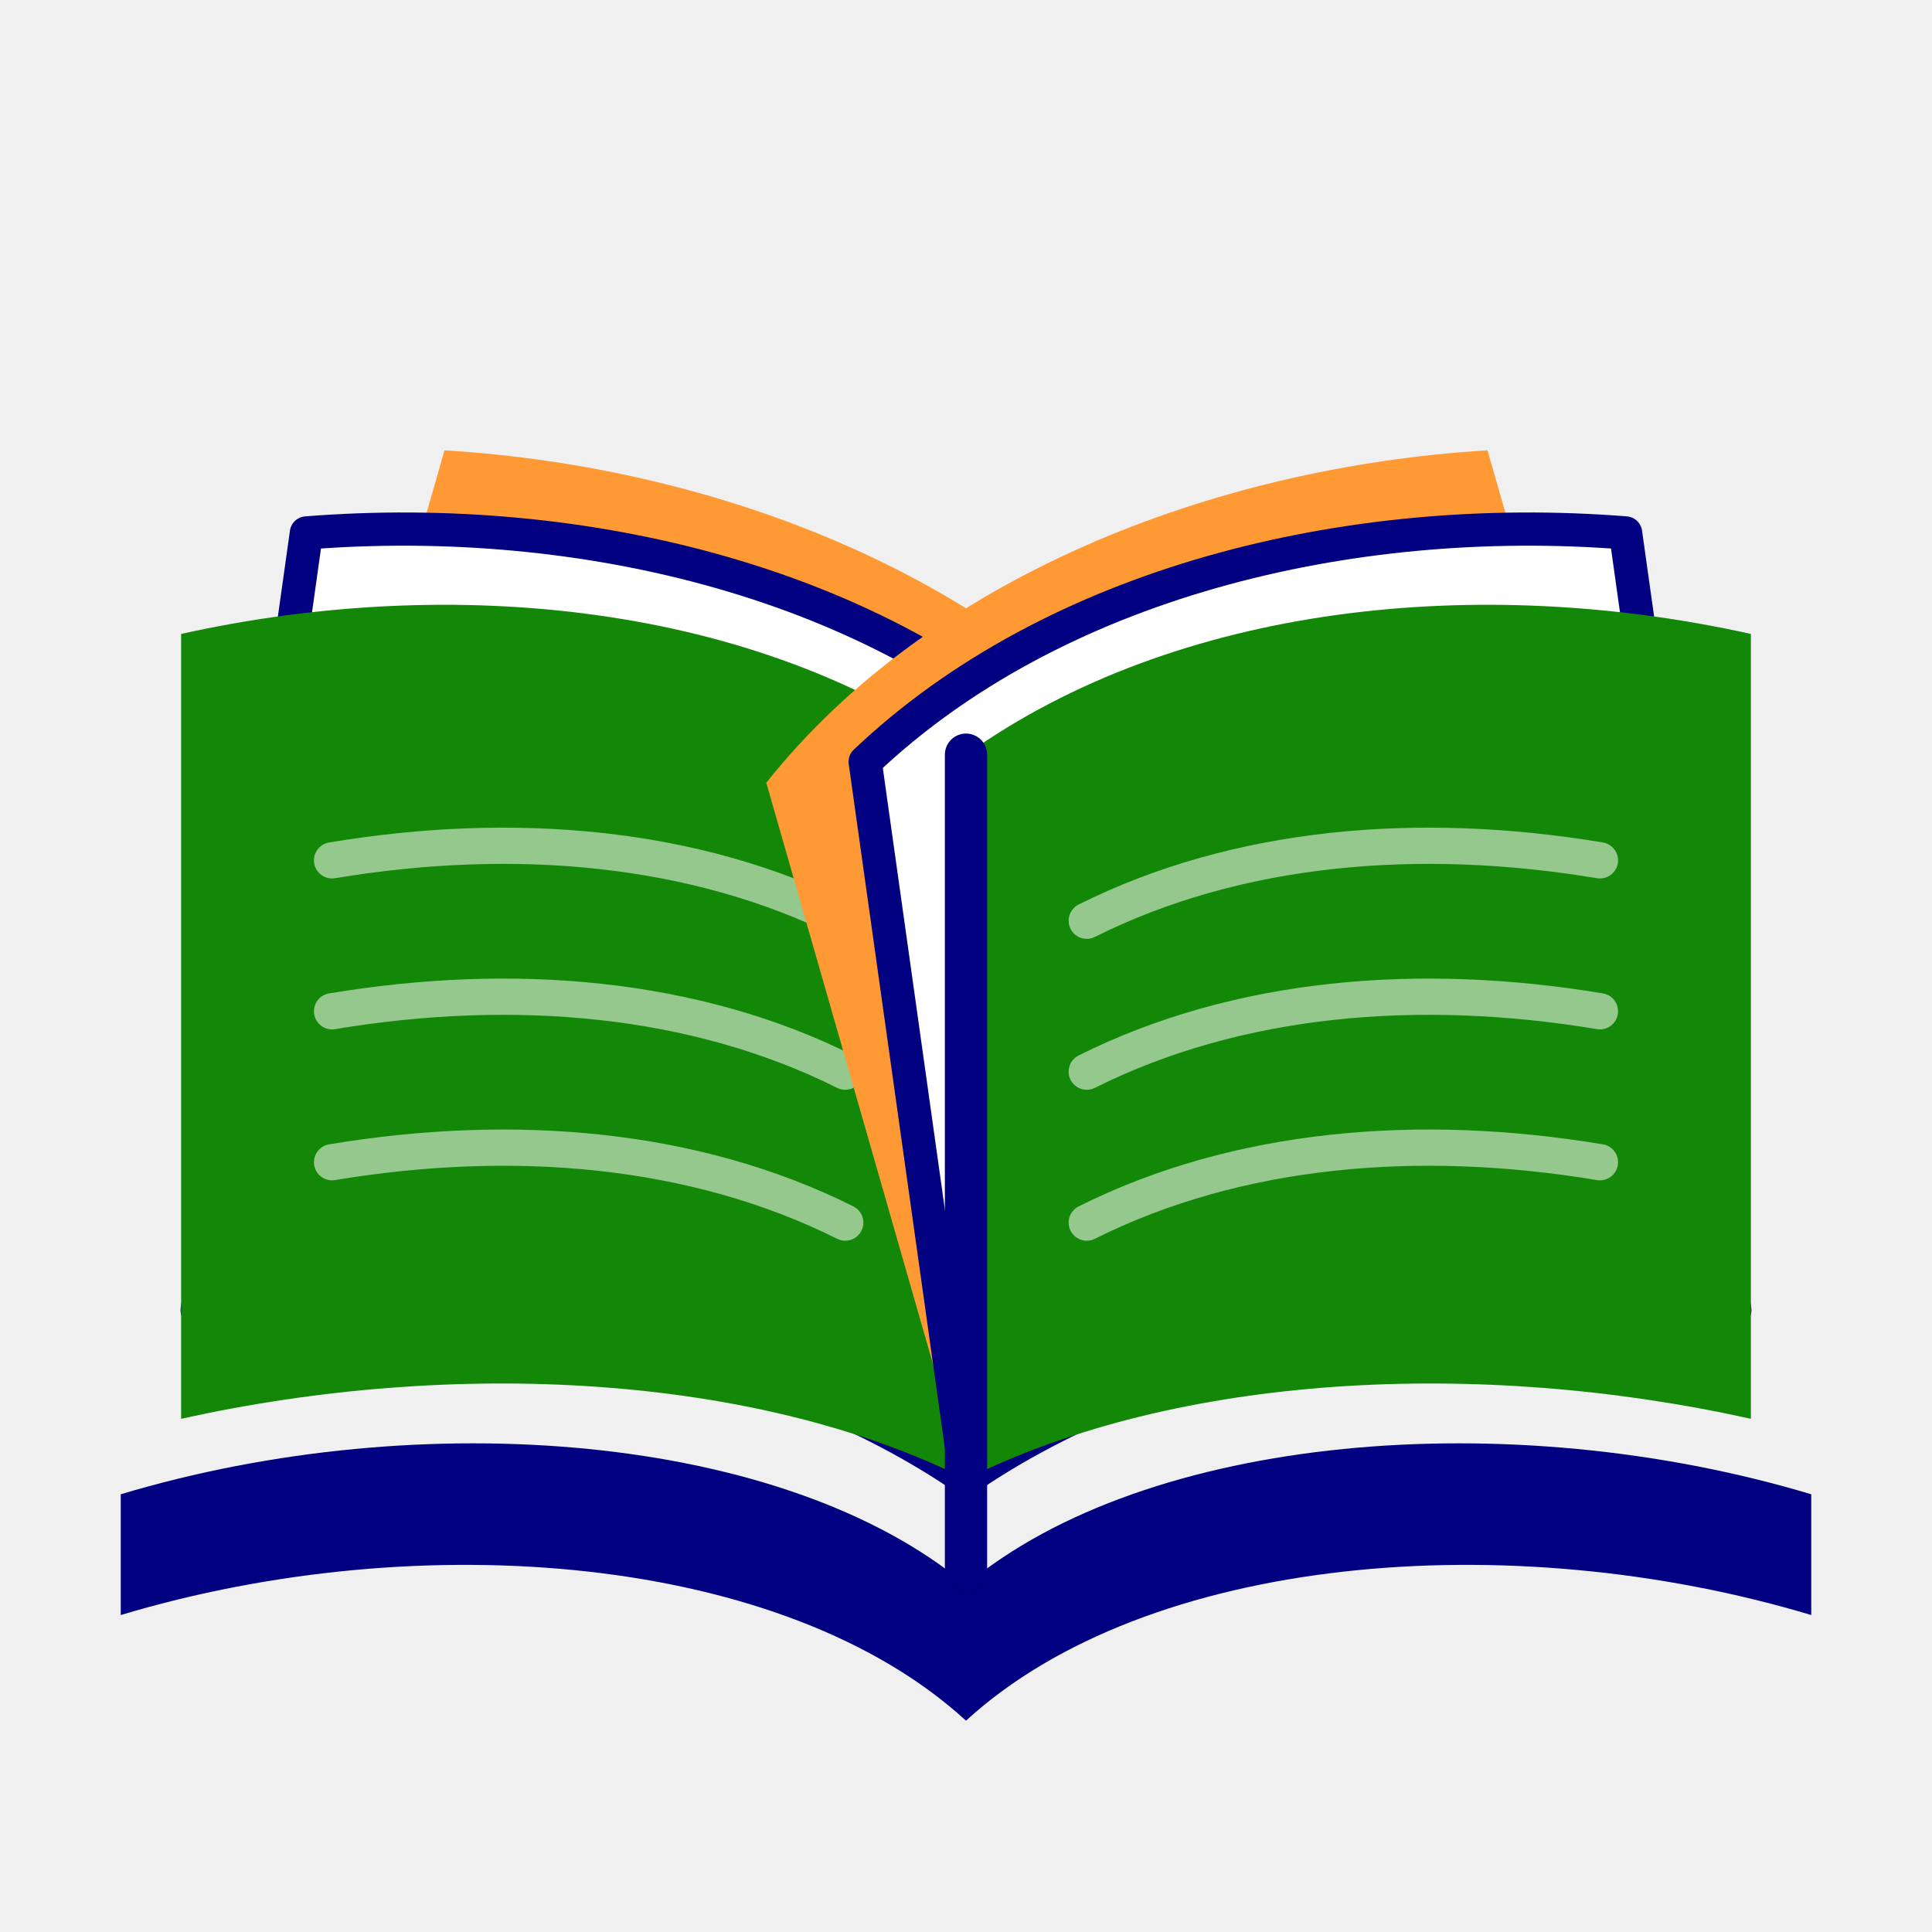
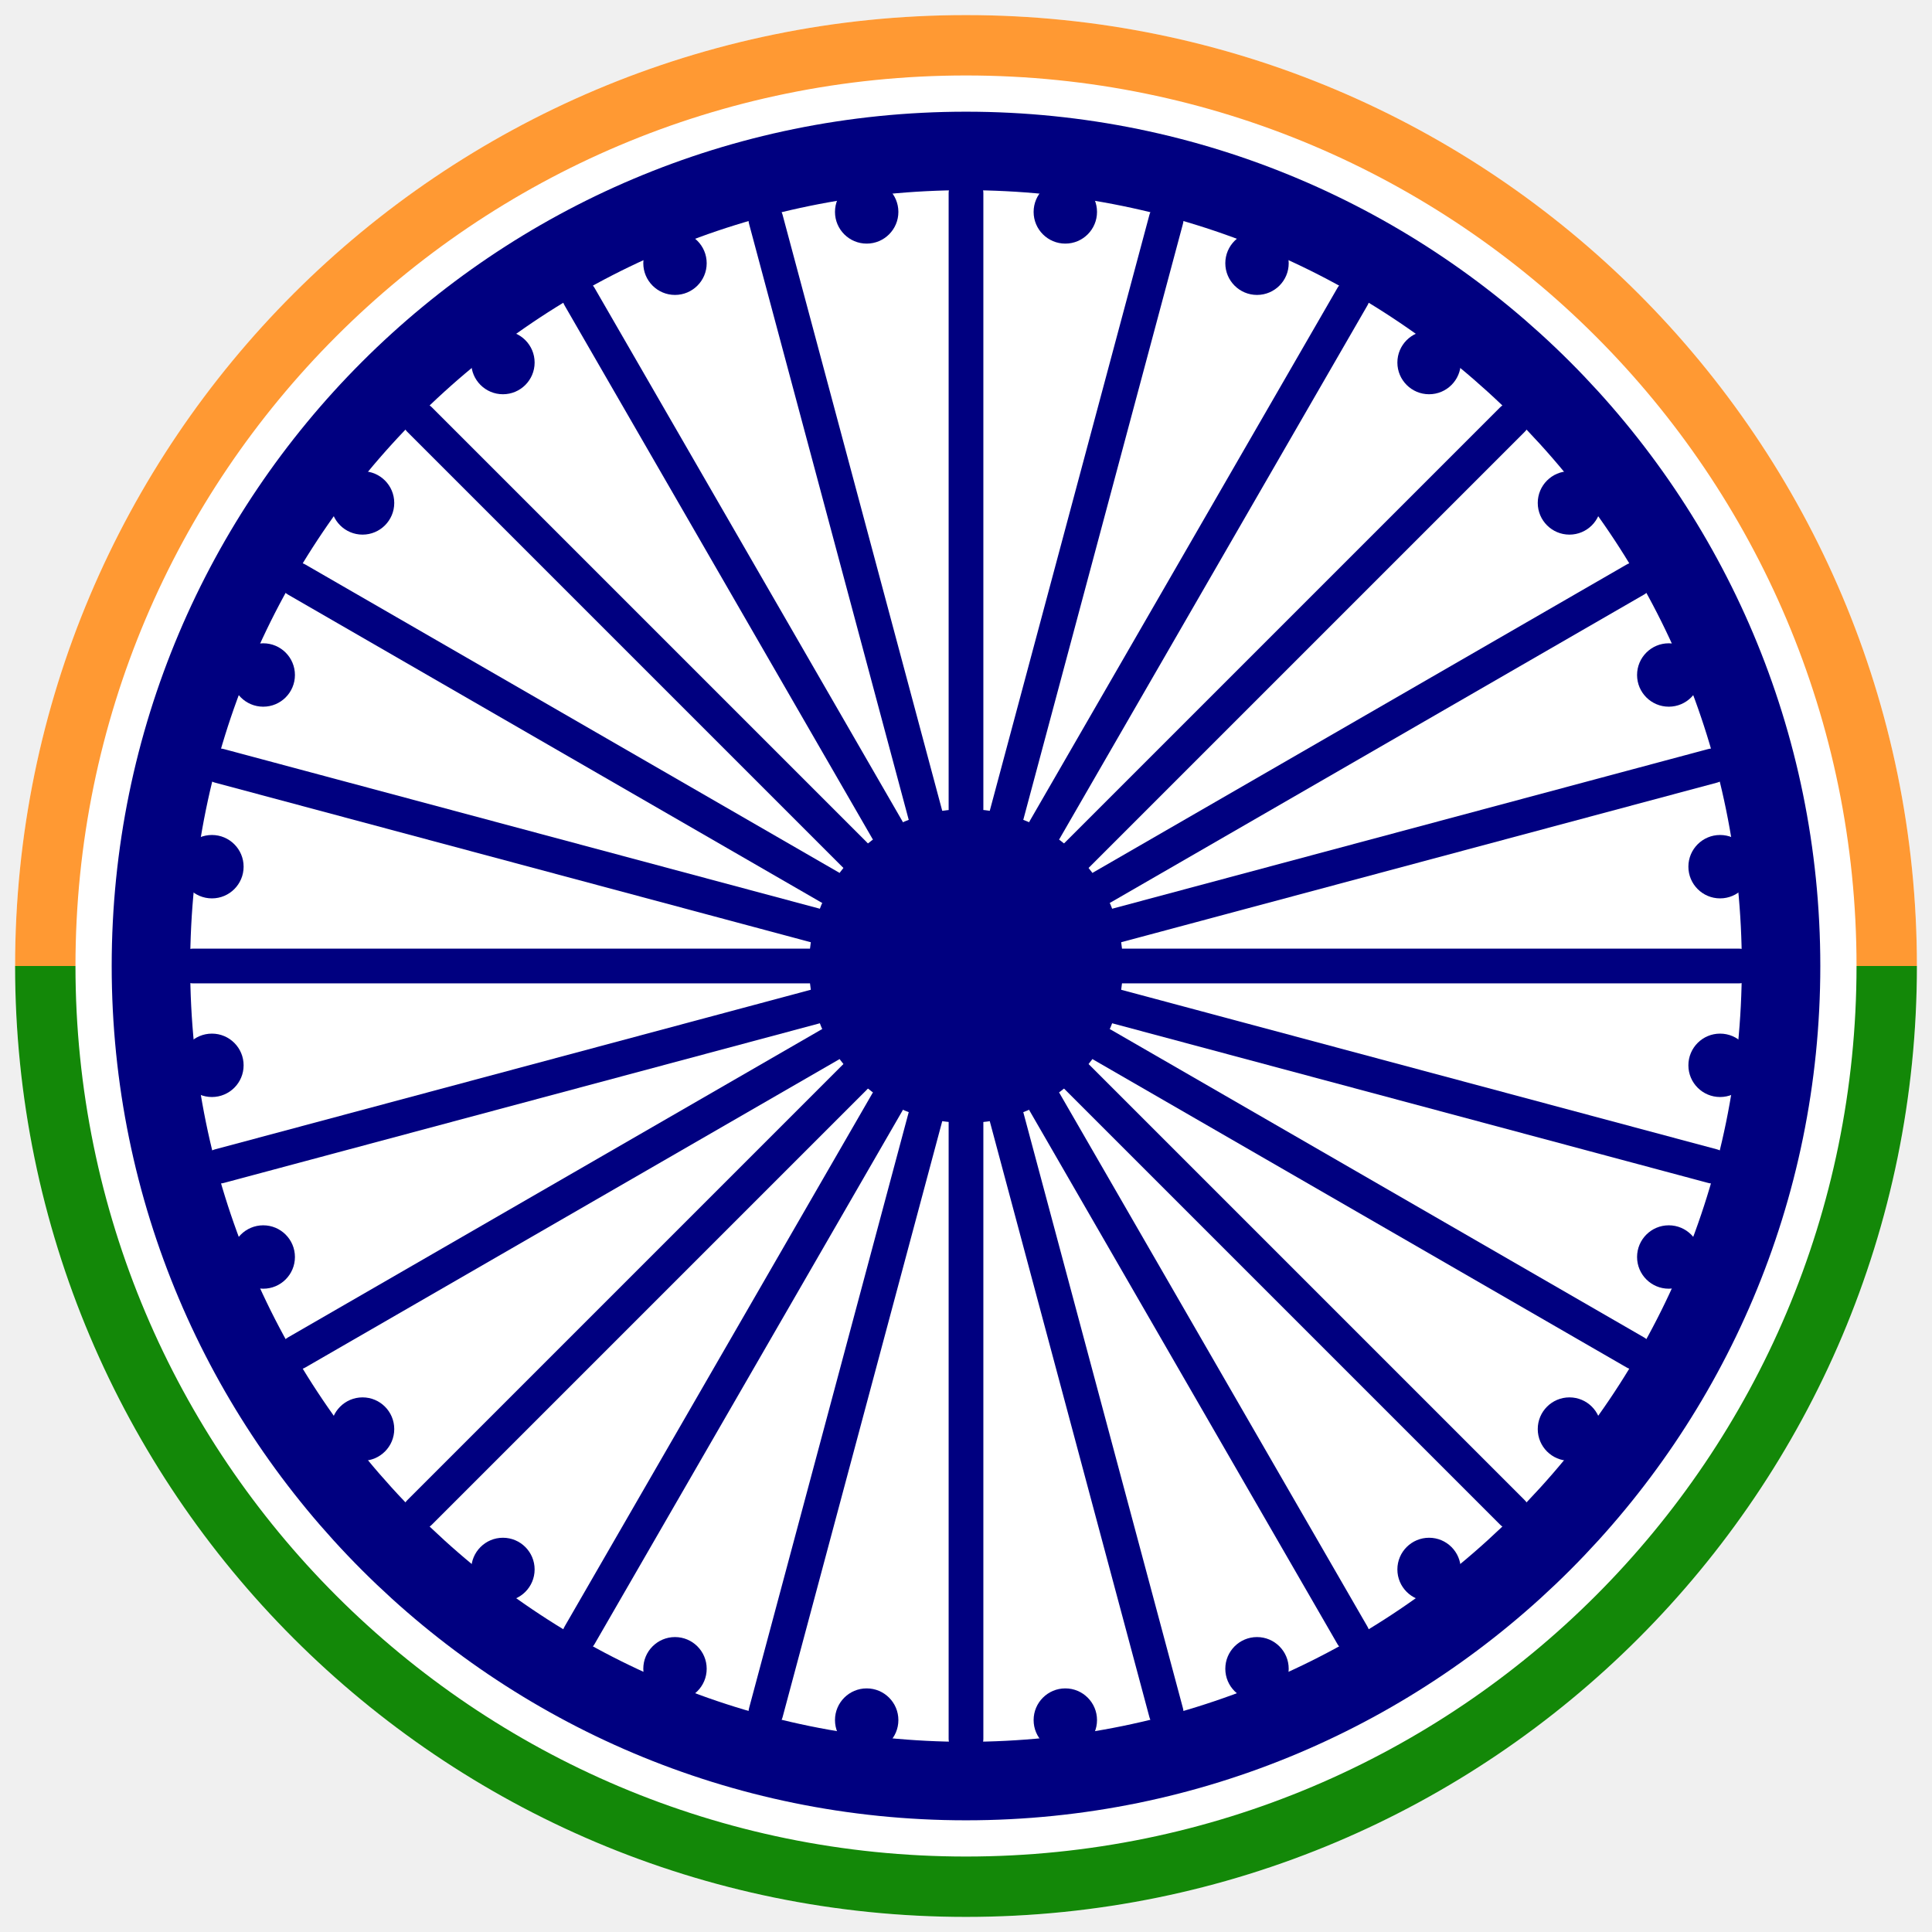
<svg xmlns="http://www.w3.org/2000/svg" viewBox="0 0 64 64" role="img" aria-label="Samvidhan">
-   <defs>
-     <path id="page" d="M32 49 C25 45.5 15 45 6 47 L6 21 C15 19 25 20 32 25 Z" />
-     <g id="half">
-       <use href="#page" fill="#FF9933" transform="rotate(16 32 49)" />
-       <use href="#page" fill="#FFFFFF" stroke="#000080" stroke-width="1.1" stroke-linejoin="round" transform="rotate(8 32 49)" />
-       <use href="#page" fill="#138808" />
-       <path d="M11 28.5 C17 27.5 23 28 28 30.5 M11 33.5 C17 32.5 23 33 28 35.5 M11 38.5 C17 37.5 23 38 28 40.5" fill="none" stroke="#FFFDF7" stroke-opacity=".55" stroke-width="1.2" stroke-linecap="round" />
-     </g>
-   </defs>
-   <use href="#half" />
-   <use href="#half" transform="translate(64 0) scale(-1 1)" />
-   <path d="M4 49.5 C14 46.5 26 47.5 32 52.5 C38 47.5 50 46.5 60 49.5 L60 53.5 C50 50.5 38 51.5 32 57 C26 51.5 14 50.5 4 53.5 Z" fill="#000080" />
-   <path d="M32 25 L32 52" stroke="#000080" stroke-width="1.4" stroke-linecap="round" />
+   <circle cx="32" cy="32" r="31.5" fill="#FFFFFF" />
+   <path d="M1.5 32 A30.5 30.5 0 0 1 62.5 32" fill="none" stroke="#FF9933" stroke-width="2" />
+   <path d="M62.5 32 A30.5 30.5 0 0 1 1.5 32" fill="none" stroke="#138808" stroke-width="2" />
+   <circle cx="32" cy="32" r="27" fill="none" stroke="#000080" stroke-width="2.6" />
+   <line x1="32.00" y1="26.80" x2="32.00" y2="6.40" stroke="#000080" stroke-width="1.15" stroke-linecap="round" />
+   <circle cx="35.29" cy="7.02" r="1.05" fill="#000080" />
+   <line x1="33.35" y1="26.98" x2="38.63" y2="7.27" stroke="#000080" stroke-width="1.15" stroke-linecap="round" />
+   <circle cx="41.64" cy="8.72" r="1.05" fill="#000080" />
+   <line x1="34.60" y1="27.50" x2="44.80" y2="9.83" stroke="#000080" stroke-width="1.15" stroke-linecap="round" />
+   <circle cx="47.34" cy="12.01" r="1.05" fill="#000080" />
+   <line x1="35.68" y1="28.32" x2="50.10" y2="13.90" stroke="#000080" stroke-width="1.15" stroke-linecap="round" />
+   <circle cx="51.99" cy="16.66" r="1.05" fill="#000080" />
+   <line x1="36.50" y1="29.40" x2="54.17" y2="19.20" stroke="#000080" stroke-width="1.15" stroke-linecap="round" />
+   <circle cx="55.28" cy="22.36" r="1.05" fill="#000080" />
+   <line x1="37.02" y1="30.65" x2="56.73" y2="25.37" stroke="#000080" stroke-width="1.15" stroke-linecap="round" />
+   <circle cx="56.98" cy="28.71" r="1.05" fill="#000080" />
+   <line x1="37.20" y1="32.00" x2="57.60" y2="32.00" stroke="#000080" stroke-width="1.15" stroke-linecap="round" />
+   <circle cx="56.98" cy="35.29" r="1.05" fill="#000080" />
+   <line x1="37.02" y1="33.35" x2="56.73" y2="38.63" stroke="#000080" stroke-width="1.15" stroke-linecap="round" />
+   <circle cx="55.28" cy="41.64" r="1.05" fill="#000080" />
+   <line x1="36.50" y1="34.60" x2="54.17" y2="44.80" stroke="#000080" stroke-width="1.15" stroke-linecap="round" />
+   <circle cx="51.99" cy="47.34" r="1.05" fill="#000080" />
+   <line x1="35.68" y1="35.68" x2="50.10" y2="50.10" stroke="#000080" stroke-width="1.15" stroke-linecap="round" />
+   <circle cx="47.34" cy="51.99" r="1.05" fill="#000080" />
+   <line x1="34.60" y1="36.50" x2="44.80" y2="54.17" stroke="#000080" stroke-width="1.15" stroke-linecap="round" />
+   <circle cx="41.64" cy="55.28" r="1.05" fill="#000080" />
+   <line x1="33.35" y1="37.02" x2="38.63" y2="56.73" stroke="#000080" stroke-width="1.15" stroke-linecap="round" />
+   <circle cx="35.29" cy="56.98" r="1.05" fill="#000080" />
+   <line x1="32.00" y1="37.20" x2="32.00" y2="57.60" stroke="#000080" stroke-width="1.15" stroke-linecap="round" />
+   <circle cx="28.71" cy="56.98" r="1.05" fill="#000080" />
+   <line x1="30.65" y1="37.02" x2="25.37" y2="56.73" stroke="#000080" stroke-width="1.15" stroke-linecap="round" />
+   <circle cx="22.36" cy="55.28" r="1.05" fill="#000080" />
+   <line x1="29.40" y1="36.50" x2="19.20" y2="54.17" stroke="#000080" stroke-width="1.15" stroke-linecap="round" />
+   <circle cx="16.66" cy="51.99" r="1.05" fill="#000080" />
+   <line x1="28.32" y1="35.68" x2="13.90" y2="50.10" stroke="#000080" stroke-width="1.15" stroke-linecap="round" />
+   <circle cx="12.01" cy="47.34" r="1.05" fill="#000080" />
+   <line x1="27.50" y1="34.60" x2="9.83" y2="44.80" stroke="#000080" stroke-width="1.15" stroke-linecap="round" />
+   <circle cx="8.72" cy="41.64" r="1.05" fill="#000080" />
+   <line x1="26.98" y1="33.35" x2="7.27" y2="38.63" stroke="#000080" stroke-width="1.15" stroke-linecap="round" />
+   <circle cx="7.02" cy="35.29" r="1.05" fill="#000080" />
+   <line x1="26.80" y1="32.00" x2="6.40" y2="32.00" stroke="#000080" stroke-width="1.15" stroke-linecap="round" />
+   <circle cx="7.02" cy="28.71" r="1.05" fill="#000080" />
+   <line x1="26.98" y1="30.65" x2="7.27" y2="25.37" stroke="#000080" stroke-width="1.15" stroke-linecap="round" />
+   <circle cx="8.72" cy="22.36" r="1.05" fill="#000080" />
+   <line x1="27.50" y1="29.40" x2="9.83" y2="19.20" stroke="#000080" stroke-width="1.15" stroke-linecap="round" />
+   <circle cx="12.01" cy="16.66" r="1.05" fill="#000080" />
+   <line x1="28.32" y1="28.32" x2="13.90" y2="13.90" stroke="#000080" stroke-width="1.15" stroke-linecap="round" />
+   <circle cx="16.66" cy="12.01" r="1.05" fill="#000080" />
+   <line x1="29.40" y1="27.50" x2="19.20" y2="9.83" stroke="#000080" stroke-width="1.15" stroke-linecap="round" />
+   <circle cx="22.36" cy="8.72" r="1.05" fill="#000080" />
+   <line x1="30.65" y1="26.98" x2="25.37" y2="7.27" stroke="#000080" stroke-width="1.15" stroke-linecap="round" />
+   <circle cx="28.71" cy="7.02" r="1.05" fill="#000080" />
+   <circle cx="32" cy="32" r="5.2" fill="#000080" />
</svg>
